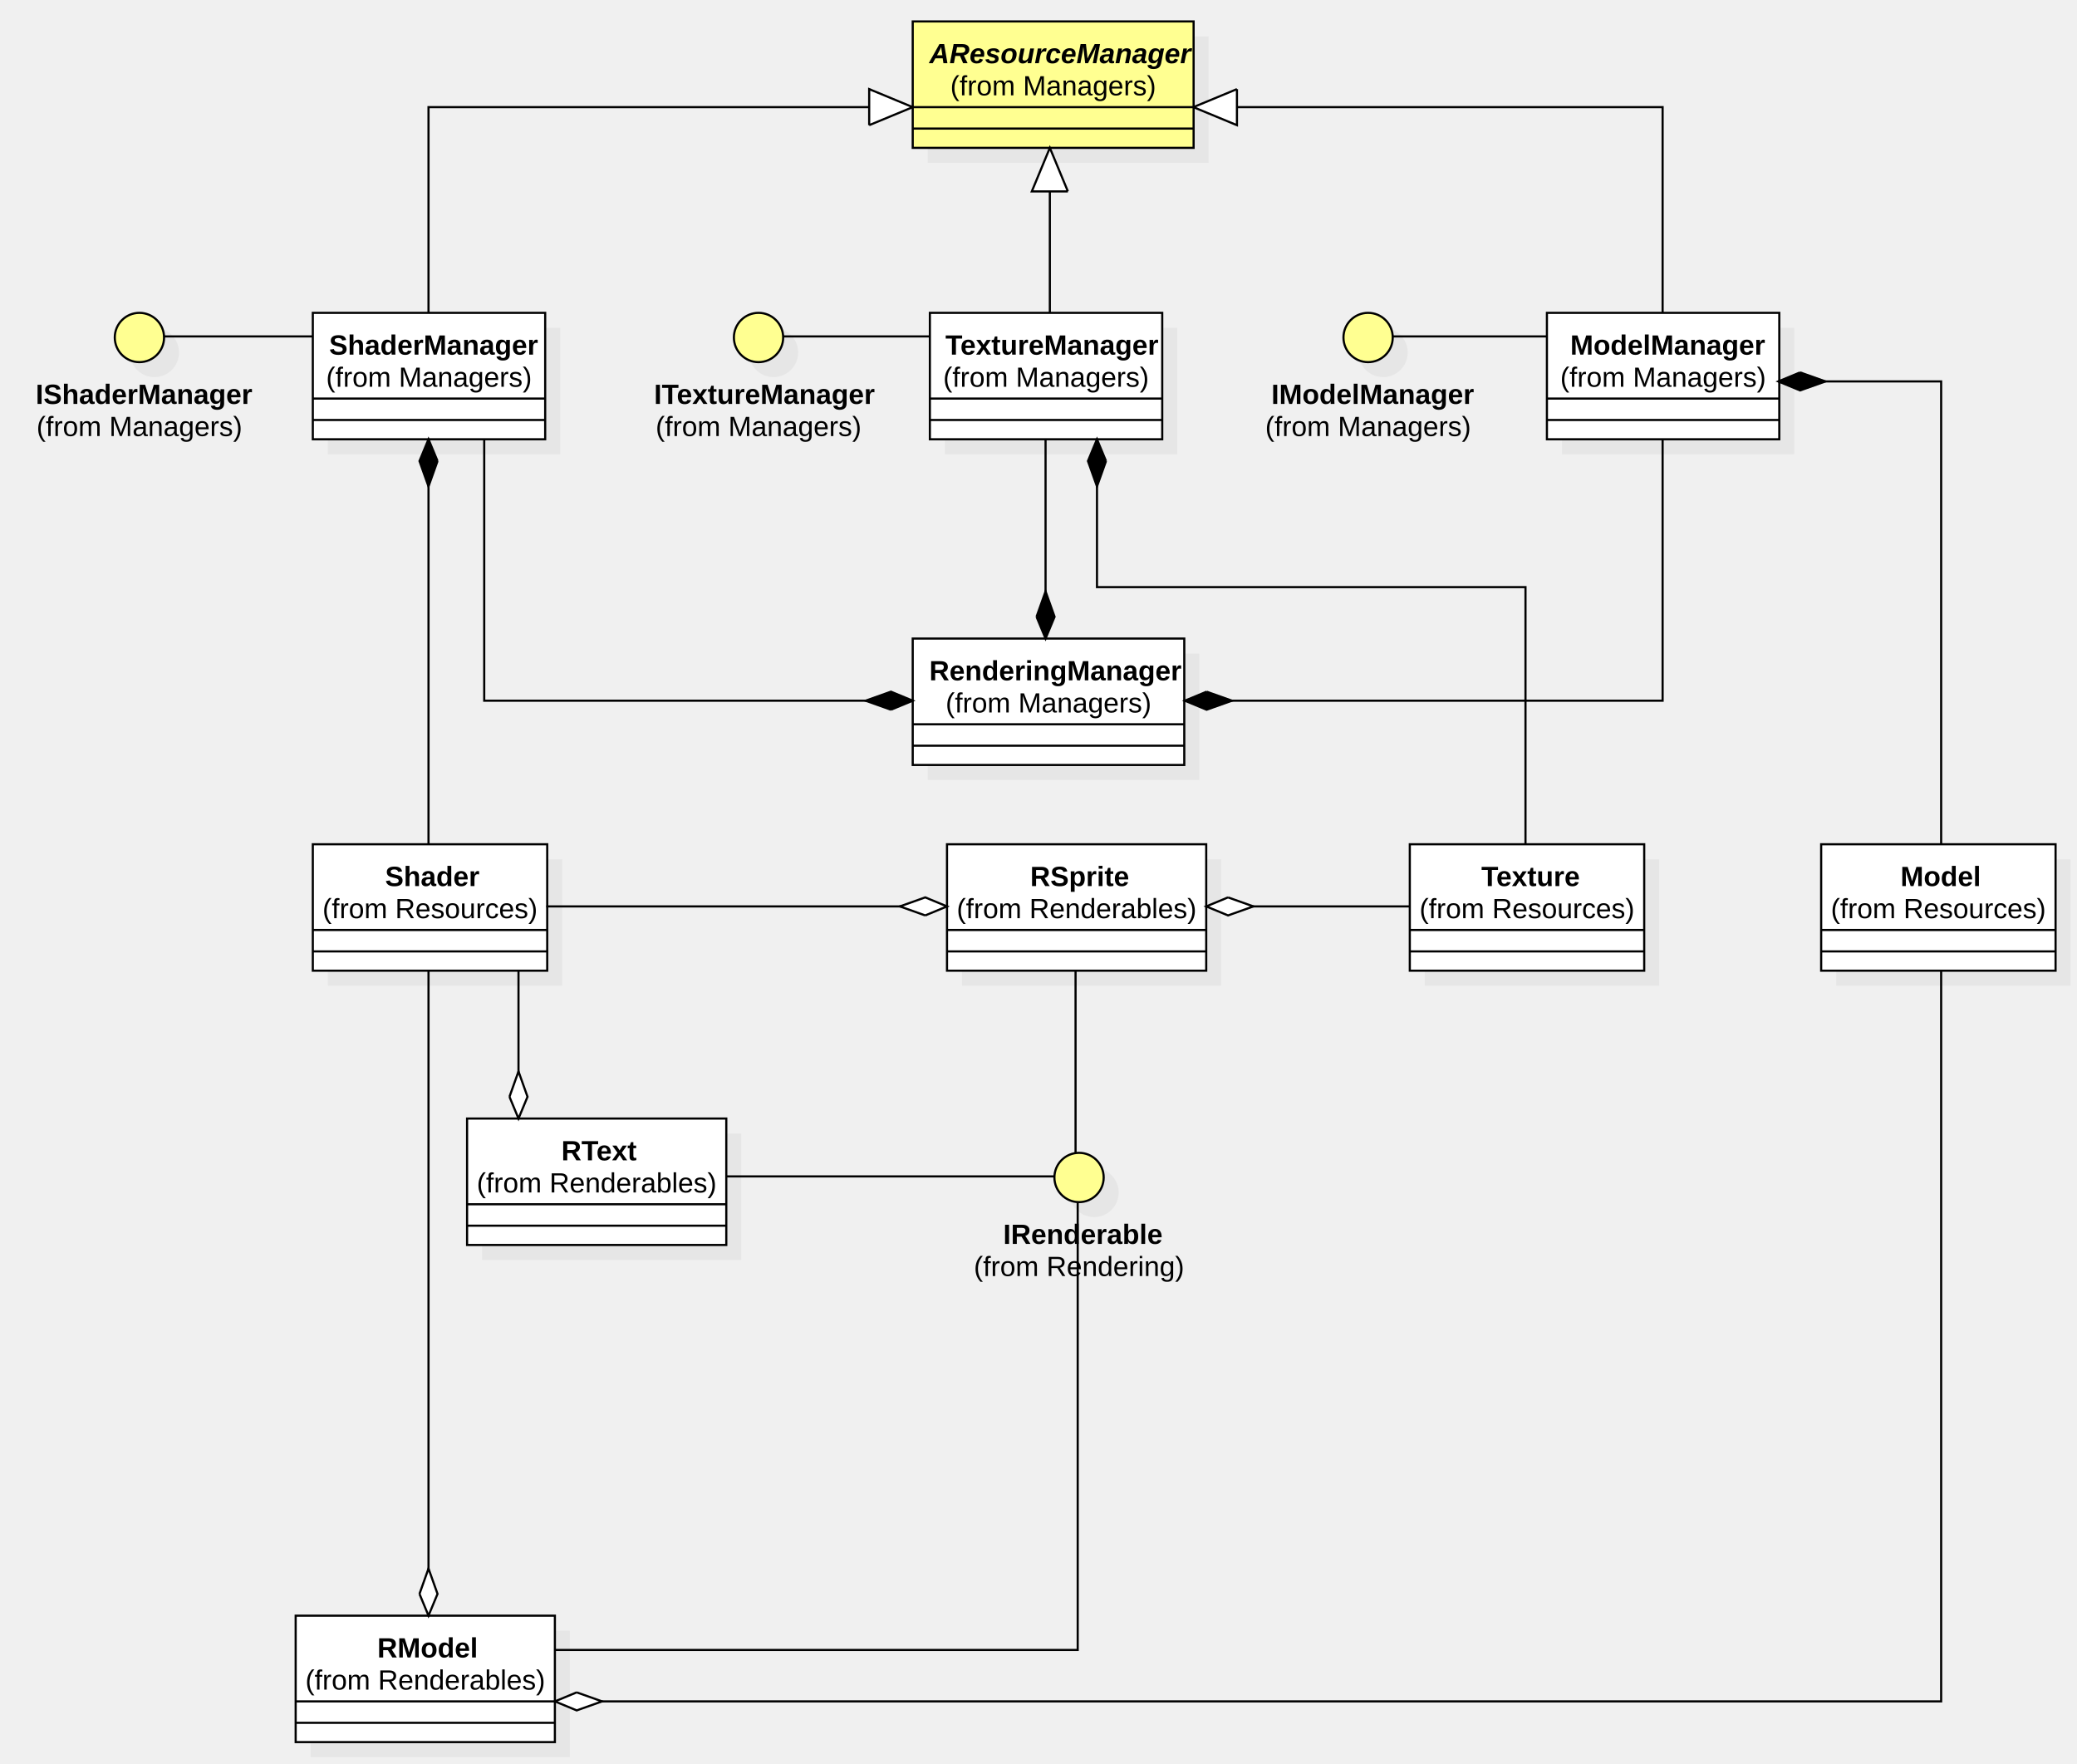
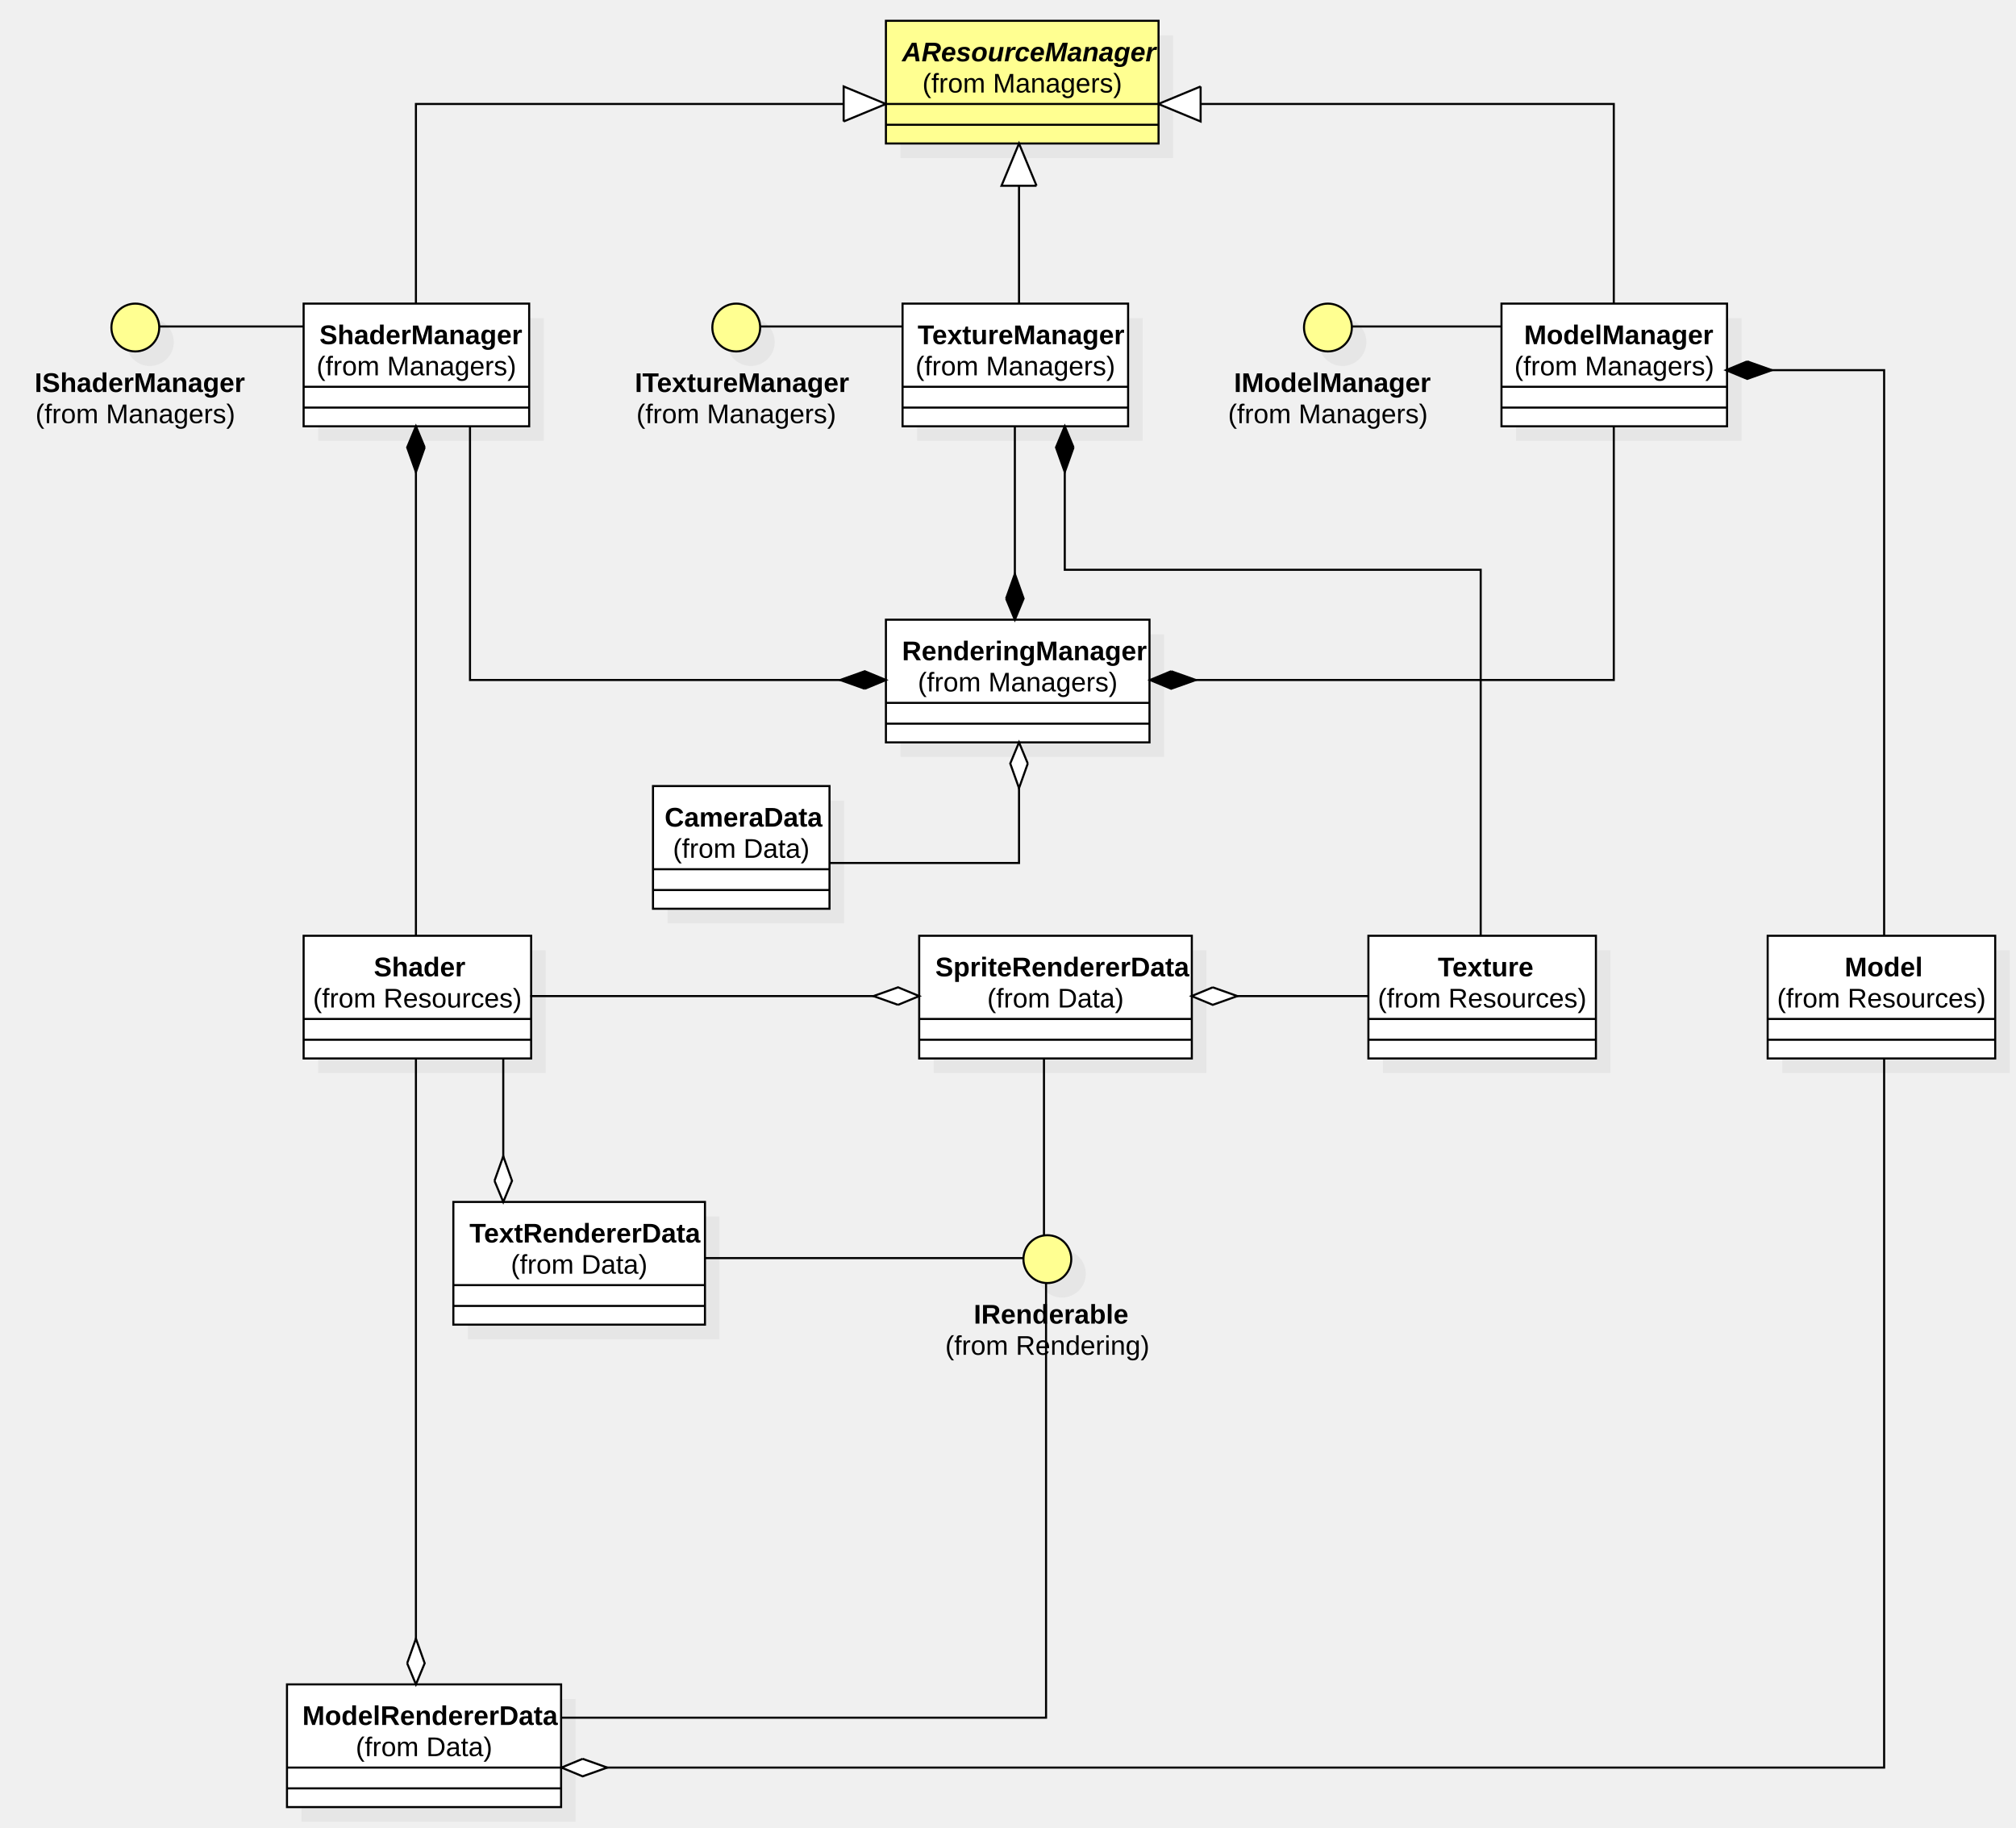
- <svg xmlns="http://www.w3.org/2000/svg" version="1.1" width="969.407" height="823">
+ <svg xmlns="http://www.w3.org/2000/svg" version="1.1" width="969.407" height="879">
  <defs />
  <g>
    <g transform="translate(-22,-6) scale(1,1)">
      <rect fill="#C0C0C0" stroke="none" x="455" y="311" width="126.743" height="59" opacity="0.2" />
    </g>
    <g transform="translate(-22,-6) scale(1,1)">
      <rect fill="#ffffff" stroke="none" x="448" y="304" width="126.743" height="59" />
    </g>
    <g transform="translate(-22,-6) scale(1,1)">
      <path fill="none" stroke="#000000" d="M 448 304 L 574.743 304 L 574.743 363 L 448 363 L 448 304 Z Z" stroke-miterlimit="10" />
    </g>
    <g transform="translate(-22,-6) scale(1,1)">
      <path fill="none" stroke="#000000" d="M 448 344 L 574.743 344" stroke-miterlimit="10" />
    </g>
    <g transform="translate(-22,-6) scale(1,1)">
      <path fill="none" stroke="#000000" d="M 448 354 L 574.743 354" stroke-miterlimit="10" />
    </g>
    <g transform="translate(-22,-6) scale(1,1)">
      <g>
        <path fill="none" stroke="none" />
        <text fill="#000000" stroke="none" font-family="Arial" font-size="13px" font-style="normal" font-weight="bold" text-decoration="none" x="455.725" y="323.5">RenderingManager</text>
      </g>
    </g>
    <g transform="translate(-22,-6) scale(1,1)">
      <g>
        <path fill="none" stroke="none" />
        <text fill="#000000" stroke="none" font-family="Arial" font-size="13px" font-style="normal" font-weight="normal" text-decoration="none" x="463.332" y="338.5">(from Managers)</text>
      </g>
    </g>
    <g transform="translate(-22,-6) scale(1,1)">
      <rect fill="#C0C0C0" stroke="none" x="175" y="159" width="108.455" height="59" opacity="0.2" />
    </g>
    <g transform="translate(-22,-6) scale(1,1)">
      <rect fill="#ffffff" stroke="none" x="168" y="152" width="108.455" height="59" />
    </g>
    <g transform="translate(-22,-6) scale(1,1)">
      <path fill="none" stroke="#000000" d="M 168 152 L 276.455 152 L 276.455 211 L 168 211 L 168 152 Z Z" stroke-miterlimit="10" />
    </g>
    <g transform="translate(-22,-6) scale(1,1)">
      <path fill="none" stroke="#000000" d="M 168 192 L 276.455 192" stroke-miterlimit="10" />
    </g>
    <g transform="translate(-22,-6) scale(1,1)">
      <path fill="none" stroke="#000000" d="M 168 202 L 276.455 202" stroke-miterlimit="10" />
    </g>
    <g transform="translate(-22,-6) scale(1,1)">
      <g>
        <path fill="none" stroke="none" />
        <text fill="#000000" stroke="none" font-family="Arial" font-size="13px" font-style="normal" font-weight="bold" text-decoration="none" x="175.614" y="171.5">ShaderManager</text>
      </g>
    </g>
    <g transform="translate(-22,-6) scale(1,1)">
      <g>
        <path fill="none" stroke="none" />
        <text fill="#000000" stroke="none" font-family="Arial" font-size="13px" font-style="normal" font-weight="normal" text-decoration="none" x="174.188" y="186.5">(from Managers)</text>
      </g>
    </g>
    <g transform="translate(-22,-6) scale(1,1)">
      <rect fill="#C0C0C0" stroke="none" x="455" y="23" width="131.097" height="59" opacity="0.2" />
    </g>
    <g transform="translate(-22,-6) scale(1,1)">
      <rect fill="#ffff91" stroke="none" x="448" y="16" width="131.097" height="59" />
    </g>
    <g transform="translate(-22,-6) scale(1,1)">
      <path fill="none" stroke="#000000" d="M 448 16 L 579.097 16 L 579.097 75 L 448 75 L 448 16 Z Z" stroke-miterlimit="10" />
    </g>
    <g transform="translate(-22,-6) scale(1,1)">
      <path fill="none" stroke="#000000" d="M 448 56 L 579.097 56" stroke-miterlimit="10" />
    </g>
    <g transform="translate(-22,-6) scale(1,1)">
      <path fill="none" stroke="#000000" d="M 448 66 L 579.097 66" stroke-miterlimit="10" />
    </g>
    <g transform="translate(-22,-6) scale(1,1)">
      <g>
        <path fill="none" stroke="none" />
        <text fill="#000000" stroke="none" font-family="Arial" font-size="13px" font-style="italic" font-weight="bold" text-decoration="none" x="455.74" y="35.5">AResourceManager</text>
      </g>
    </g>
    <g transform="translate(-22,-6) scale(1,1)">
      <g>
        <path fill="none" stroke="none" />
        <text fill="#000000" stroke="none" font-family="Arial" font-size="13px" font-style="normal" font-weight="normal" text-decoration="none" x="465.51" y="50.5">(from Managers)</text>
      </g>
    </g>
    <g transform="translate(-22,-6) scale(1,1)">
      <path fill="none" stroke="#000000" d="M 222 152 L 222 56 L 448 56" stroke-miterlimit="10" />
    </g>
    <g transform="translate(-22,-6) scale(1,1)">
      <path fill="#FFFFFF" stroke="none" d="M 427.675 64.419 L 448 56 L 427.675 47.581" />
    </g>
    <g transform="translate(-22,-6) scale(1,1)">
      <path fill="none" stroke="#000000" d="M 427.675 64.419 L 448 56 L 427.675 47.581 L 427.675 64.419" stroke-miterlimit="10" />
    </g>
    <g transform="translate(-22,-6) scale(1,1)">
      <rect fill="#C0C0C0" stroke="none" x="463" y="159" width="108.455" height="59" opacity="0.2" />
    </g>
    <g transform="translate(-22,-6) scale(1,1)">
      <rect fill="#ffffff" stroke="none" x="456" y="152" width="108.455" height="59" />
    </g>
    <g transform="translate(-22,-6) scale(1,1)">
      <path fill="none" stroke="#000000" d="M 456 152 L 564.455 152 L 564.455 211 L 456 211 L 456 152 Z Z" stroke-miterlimit="10" />
    </g>
    <g transform="translate(-22,-6) scale(1,1)">
      <path fill="none" stroke="#000000" d="M 456 192 L 564.455 192" stroke-miterlimit="10" />
    </g>
    <g transform="translate(-22,-6) scale(1,1)">
      <path fill="none" stroke="#000000" d="M 456 202 L 564.455 202" stroke-miterlimit="10" />
    </g>
    <g transform="translate(-22,-6) scale(1,1)">
      <g>
        <path fill="none" stroke="none" />
        <text fill="#000000" stroke="none" font-family="Arial" font-size="13px" font-style="normal" font-weight="bold" text-decoration="none" x="463.258" y="171.5">TextureManager</text>
      </g>
    </g>
    <g transform="translate(-22,-6) scale(1,1)">
      <g>
        <path fill="none" stroke="none" />
        <text fill="#000000" stroke="none" font-family="Arial" font-size="13px" font-style="normal" font-weight="normal" text-decoration="none" x="462.188" y="186.5">(from Managers)</text>
      </g>
    </g>
    <g transform="translate(-22,-6) scale(1,1)">
      <rect fill="#C0C0C0" stroke="none" x="751" y="159" width="108.455" height="59" opacity="0.2" />
    </g>
    <g transform="translate(-22,-6) scale(1,1)">
      <rect fill="#ffffff" stroke="none" x="744" y="152" width="108.455" height="59" />
    </g>
    <g transform="translate(-22,-6) scale(1,1)">
      <path fill="none" stroke="#000000" d="M 744 152 L 852.455 152 L 852.455 211 L 744 211 L 744 152 Z Z" stroke-miterlimit="10" />
    </g>
    <g transform="translate(-22,-6) scale(1,1)">
      <path fill="none" stroke="#000000" d="M 744 192 L 852.455 192" stroke-miterlimit="10" />
    </g>
    <g transform="translate(-22,-6) scale(1,1)">
      <path fill="none" stroke="#000000" d="M 744 202 L 852.455 202" stroke-miterlimit="10" />
    </g>
    <g transform="translate(-22,-6) scale(1,1)">
      <g>
        <path fill="none" stroke="none" />
        <text fill="#000000" stroke="none" font-family="Arial" font-size="13px" font-style="normal" font-weight="bold" text-decoration="none" x="754.87" y="171.5">ModelManager</text>
      </g>
    </g>
    <g transform="translate(-22,-6) scale(1,1)">
      <g>
        <path fill="none" stroke="none" />
        <text fill="#000000" stroke="none" font-family="Arial" font-size="13px" font-style="normal" font-weight="normal" text-decoration="none" x="750.188" y="186.5">(from Managers)</text>
      </g>
    </g>
    <g transform="translate(-22,-6) scale(1,1)">
      <path fill="none" stroke="#000000" d="M 512 152 L 512 75" stroke-miterlimit="10" />
    </g>
    <g transform="translate(-22,-6) scale(1,1)">
      <path fill="#FFFFFF" stroke="none" d="M 520.419 95.325 L 512 75 L 503.581 95.325" />
    </g>
    <g transform="translate(-22,-6) scale(1,1)">
      <path fill="none" stroke="#000000" d="M 520.419 95.325 L 512 75 L 503.581 95.325 L 520.419 95.325" stroke-miterlimit="10" />
    </g>
    <g transform="translate(-22,-6) scale(1,1)">
      <path fill="none" stroke="#000000" d="M 798 152 L 798 56 L 579 56" stroke-miterlimit="10" />
    </g>
    <g transform="translate(-22,-6) scale(1,1)">
      <path fill="#FFFFFF" stroke="none" d="M 599.325 47.581 L 579 56 L 599.325 64.419" />
    </g>
    <g transform="translate(-22,-6) scale(1,1)">
      <path fill="none" stroke="#000000" d="M 599.325 47.581 L 579 56 L 599.325 64.419 L 599.325 47.581" stroke-miterlimit="10" />
    </g>
    <g transform="translate(-22,-6) scale(1,1)">
      <path fill="none" stroke="#000000" d="M 248 211 L 248 333 L 448 333" stroke-miterlimit="10" />
    </g>
    <g transform="translate(-22,-6) scale(1,1)">
      <path fill="#000000" stroke="none" d="M 437.837 337.21 L 448 333 L 437.837 328.79 L 426 333" />
    </g>
    <g transform="translate(-22,-6) scale(1,1)">
      <path fill="none" stroke="#000000" d="M 437.837 337.21 L 448 333 L 437.837 328.79 L 426 333 L 437.837 337.21" stroke-miterlimit="10" />
    </g>
    <g transform="translate(-22,-6) scale(1,1)">
      <path fill="none" stroke="#000000" d="M 510 211 L 510 304" stroke-miterlimit="10" />
    </g>
    <g transform="translate(-22,-6) scale(1,1)">
      <path fill="#000000" stroke="none" d="M 505.79 293.837 L 510 304 L 514.21 293.837 L 510 282" />
    </g>
    <g transform="translate(-22,-6) scale(1,1)">
      <path fill="none" stroke="#000000" d="M 505.79 293.837 L 510 304 L 514.21 293.837 L 510 282 L 505.79 293.837" stroke-miterlimit="10" />
    </g>
    <g transform="translate(-22,-6) scale(1,1)">
      <path fill="none" stroke="#000000" d="M 798 211 L 798 333 L 575 333" stroke-miterlimit="10" />
    </g>
    <g transform="translate(-22,-6) scale(1,1)">
      <path fill="#000000" stroke="none" d="M 585.163 328.79 L 575 333 L 585.163 337.21 L 597 333" />
    </g>
    <g transform="translate(-22,-6) scale(1,1)">
      <path fill="none" stroke="#000000" d="M 585.163 328.79 L 575 333 L 585.163 337.21 L 597 333 L 585.163 328.79" stroke-miterlimit="10" />
    </g>
    <g transform="translate(-22,-6) scale(1,1)">
-       <rect fill="#C0C0C0" stroke="none" x="687" y="407" width="109.407" height="59" opacity="0.2" />
-     </g>
-     <g transform="translate(-22,-6) scale(1,1)">
-       <rect fill="#ffffff" stroke="none" x="680" y="400" width="109.407" height="59" />
-     </g>
-     <g transform="translate(-22,-6) scale(1,1)">
-       <path fill="none" stroke="#000000" d="M 680 400 L 789.407 400 L 789.407 459 L 680 459 L 680 400 Z Z" stroke-miterlimit="10" />
-     </g>
-     <g transform="translate(-22,-6) scale(1,1)">
-       <path fill="none" stroke="#000000" d="M 680 440 L 789.407 440" stroke-miterlimit="10" />
-     </g>
-     <g transform="translate(-22,-6) scale(1,1)">
-       <path fill="none" stroke="#000000" d="M 680 450 L 789.407 450" stroke-miterlimit="10" />
-     </g>
-     <g transform="translate(-22,-6) scale(1,1)">
-       <g>
-         <path fill="none" stroke="none" />
-         <text fill="#000000" stroke="none" font-family="Arial" font-size="13px" font-style="normal" font-weight="bold" text-decoration="none" x="713.388" y="419.5">Texture</text>
-       </g>
-     </g>
-     <g transform="translate(-22,-6) scale(1,1)">
-       <g>
-         <path fill="none" stroke="none" />
-         <text fill="#000000" stroke="none" font-family="Arial" font-size="13px" font-style="normal" font-weight="normal" text-decoration="none" x="684.5" y="434.5">(from Resources)</text>
-       </g>
-     </g>
-     <g transform="translate(-22,-6) scale(1,1)">
-       <rect fill="#C0C0C0" stroke="none" x="175" y="407" width="109.407" height="59" opacity="0.2" />
-     </g>
-     <g transform="translate(-22,-6) scale(1,1)">
-       <rect fill="#ffffff" stroke="none" x="168" y="400" width="109.407" height="59" />
-     </g>
-     <g transform="translate(-22,-6) scale(1,1)">
-       <path fill="none" stroke="#000000" d="M 168 400 L 277.407 400 L 277.407 459 L 168 459 L 168 400 Z Z" stroke-miterlimit="10" />
-     </g>
-     <g transform="translate(-22,-6) scale(1,1)">
-       <path fill="none" stroke="#000000" d="M 168 440 L 277.407 440" stroke-miterlimit="10" />
-     </g>
-     <g transform="translate(-22,-6) scale(1,1)">
-       <path fill="none" stroke="#000000" d="M 168 450 L 277.407 450" stroke-miterlimit="10" />
-     </g>
-     <g transform="translate(-22,-6) scale(1,1)">
-       <g>
-         <path fill="none" stroke="none" />
-         <text fill="#000000" stroke="none" font-family="Arial" font-size="13px" font-style="normal" font-weight="bold" text-decoration="none" x="201.744" y="419.5">Shader</text>
-       </g>
-     </g>
-     <g transform="translate(-22,-6) scale(1,1)">
-       <g>
-         <path fill="none" stroke="none" />
-         <text fill="#000000" stroke="none" font-family="Arial" font-size="13px" font-style="normal" font-weight="normal" text-decoration="none" x="172.5" y="434.5">(from Resources)</text>
-       </g>
-     </g>
-     <g transform="translate(-22,-6) scale(1,1)">
-       <rect fill="#C0C0C0" stroke="none" x="879" y="407" width="109.407" height="59" opacity="0.2" />
-     </g>
-     <g transform="translate(-22,-6) scale(1,1)">
-       <rect fill="#ffffff" stroke="none" x="872" y="400" width="109.407" height="59" />
-     </g>
-     <g transform="translate(-22,-6) scale(1,1)">
-       <path fill="none" stroke="#000000" d="M 872 400 L 981.407 400 L 981.407 459 L 872 459 L 872 400 Z Z" stroke-miterlimit="10" />
-     </g>
-     <g transform="translate(-22,-6) scale(1,1)">
-       <path fill="none" stroke="#000000" d="M 872 440 L 981.407 440" stroke-miterlimit="10" />
-     </g>
-     <g transform="translate(-22,-6) scale(1,1)">
-       <path fill="none" stroke="#000000" d="M 872 450 L 981.407 450" stroke-miterlimit="10" />
-     </g>
-     <g transform="translate(-22,-6) scale(1,1)">
-       <g>
-         <path fill="none" stroke="none" />
-         <text fill="#000000" stroke="none" font-family="Arial" font-size="13px" font-style="normal" font-weight="bold" text-decoration="none" x="909" y="419.5">Model</text>
-       </g>
-     </g>
-     <g transform="translate(-22,-6) scale(1,1)">
-       <g>
-         <path fill="none" stroke="none" />
-         <text fill="#000000" stroke="none" font-family="Arial" font-size="13px" font-style="normal" font-weight="normal" text-decoration="none" x="876.5" y="434.5">(from Resources)</text>
-       </g>
-     </g>
-     <g transform="translate(-22,-6) scale(1,1)">
-       <rect fill="#C0C0C0" stroke="none" x="167" y="767" width="120.985" height="59" opacity="0.2" />
-     </g>
-     <g transform="translate(-22,-6) scale(1,1)">
-       <rect fill="#ffffff" stroke="none" x="160" y="760" width="120.985" height="59" />
-     </g>
-     <g transform="translate(-22,-6) scale(1,1)">
-       <path fill="none" stroke="#000000" d="M 160 760 L 280.985 760 L 280.985 819 L 160 819 L 160 760 Z Z" stroke-miterlimit="10" />
-     </g>
-     <g transform="translate(-22,-6) scale(1,1)">
-       <path fill="none" stroke="#000000" d="M 160 800 L 280.985 800" stroke-miterlimit="10" />
-     </g>
-     <g transform="translate(-22,-6) scale(1,1)">
-       <path fill="none" stroke="#000000" d="M 160 810 L 280.985 810" stroke-miterlimit="10" />
-     </g>
-     <g transform="translate(-22,-6) scale(1,1)">
-       <g>
-         <path fill="none" stroke="none" />
-         <text fill="#000000" stroke="none" font-family="Arial" font-size="13px" font-style="normal" font-weight="bold" text-decoration="none" x="198.095" y="779.5">RModel</text>
-       </g>
-     </g>
-     <g transform="translate(-22,-6) scale(1,1)">
-       <g>
-         <path fill="none" stroke="none" />
-         <text fill="#000000" stroke="none" font-family="Arial" font-size="13px" font-style="normal" font-weight="normal" text-decoration="none" x="164.5" y="794.5">(from Renderables)</text>
-       </g>
-     </g>
-     <g transform="translate(-22,-6) scale(1,1)">
-       <rect fill="#C0C0C0" stroke="none" x="247" y="535" width="120.985" height="59" opacity="0.2" />
-     </g>
-     <g transform="translate(-22,-6) scale(1,1)">
-       <rect fill="#ffffff" stroke="none" x="240" y="528" width="120.985" height="59" />
-     </g>
-     <g transform="translate(-22,-6) scale(1,1)">
-       <path fill="none" stroke="#000000" d="M 240 528 L 360.985 528 L 360.985 587 L 240 587 L 240 528 Z Z" stroke-miterlimit="10" />
-     </g>
-     <g transform="translate(-22,-6) scale(1,1)">
-       <path fill="none" stroke="#000000" d="M 240 568 L 360.985 568" stroke-miterlimit="10" />
-     </g>
-     <g transform="translate(-22,-6) scale(1,1)">
-       <path fill="none" stroke="#000000" d="M 240 578 L 360.985 578" stroke-miterlimit="10" />
-     </g>
-     <g transform="translate(-22,-6) scale(1,1)">
-       <g>
-         <path fill="none" stroke="none" />
-         <text fill="#000000" stroke="none" font-family="Arial" font-size="13px" font-style="normal" font-weight="bold" text-decoration="none" x="283.995" y="547.5">RText</text>
-       </g>
-     </g>
-     <g transform="translate(-22,-6) scale(1,1)">
-       <g>
-         <path fill="none" stroke="none" />
-         <text fill="#000000" stroke="none" font-family="Arial" font-size="13px" font-style="normal" font-weight="normal" text-decoration="none" x="244.5" y="562.5">(from Renderables)</text>
-       </g>
-     </g>
-     <g transform="translate(-22,-6) scale(1,1)">
-       <path fill="none" stroke="#000000" d="M 222 400 L 222 211" stroke-miterlimit="10" />
+       <rect fill="#C0C0C0" stroke="none" x="687" y="463" width="109.407" height="59" opacity="0.2" />
+     </g>
+     <g transform="translate(-22,-6) scale(1,1)">
+       <rect fill="#ffffff" stroke="none" x="680" y="456" width="109.407" height="59" />
+     </g>
+     <g transform="translate(-22,-6) scale(1,1)">
+       <path fill="none" stroke="#000000" d="M 680 456 L 789.407 456 L 789.407 515 L 680 515 L 680 456 Z Z" stroke-miterlimit="10" />
+     </g>
+     <g transform="translate(-22,-6) scale(1,1)">
+       <path fill="none" stroke="#000000" d="M 680 496 L 789.407 496" stroke-miterlimit="10" />
+     </g>
+     <g transform="translate(-22,-6) scale(1,1)">
+       <path fill="none" stroke="#000000" d="M 680 506 L 789.407 506" stroke-miterlimit="10" />
+     </g>
+     <g transform="translate(-22,-6) scale(1,1)">
+       <g>
+         <path fill="none" stroke="none" />
+         <text fill="#000000" stroke="none" font-family="Arial" font-size="13px" font-style="normal" font-weight="bold" text-decoration="none" x="713.388" y="475.5">Texture</text>
+       </g>
+     </g>
+     <g transform="translate(-22,-6) scale(1,1)">
+       <g>
+         <path fill="none" stroke="none" />
+         <text fill="#000000" stroke="none" font-family="Arial" font-size="13px" font-style="normal" font-weight="normal" text-decoration="none" x="684.5" y="490.5">(from Resources)</text>
+       </g>
+     </g>
+     <g transform="translate(-22,-6) scale(1,1)">
+       <rect fill="#C0C0C0" stroke="none" x="175" y="463" width="109.407" height="59" opacity="0.2" />
+     </g>
+     <g transform="translate(-22,-6) scale(1,1)">
+       <rect fill="#ffffff" stroke="none" x="168" y="456" width="109.407" height="59" />
+     </g>
+     <g transform="translate(-22,-6) scale(1,1)">
+       <path fill="none" stroke="#000000" d="M 168 456 L 277.407 456 L 277.407 515 L 168 515 L 168 456 Z Z" stroke-miterlimit="10" />
+     </g>
+     <g transform="translate(-22,-6) scale(1,1)">
+       <path fill="none" stroke="#000000" d="M 168 496 L 277.407 496" stroke-miterlimit="10" />
+     </g>
+     <g transform="translate(-22,-6) scale(1,1)">
+       <path fill="none" stroke="#000000" d="M 168 506 L 277.407 506" stroke-miterlimit="10" />
+     </g>
+     <g transform="translate(-22,-6) scale(1,1)">
+       <g>
+         <path fill="none" stroke="none" />
+         <text fill="#000000" stroke="none" font-family="Arial" font-size="13px" font-style="normal" font-weight="bold" text-decoration="none" x="201.744" y="475.5">Shader</text>
+       </g>
+     </g>
+     <g transform="translate(-22,-6) scale(1,1)">
+       <g>
+         <path fill="none" stroke="none" />
+         <text fill="#000000" stroke="none" font-family="Arial" font-size="13px" font-style="normal" font-weight="normal" text-decoration="none" x="172.5" y="490.5">(from Resources)</text>
+       </g>
+     </g>
+     <g transform="translate(-22,-6) scale(1,1)">
+       <rect fill="#C0C0C0" stroke="none" x="879" y="463" width="109.407" height="59" opacity="0.2" />
+     </g>
+     <g transform="translate(-22,-6) scale(1,1)">
+       <rect fill="#ffffff" stroke="none" x="872" y="456" width="109.407" height="59" />
+     </g>
+     <g transform="translate(-22,-6) scale(1,1)">
+       <path fill="none" stroke="#000000" d="M 872 456 L 981.407 456 L 981.407 515 L 872 515 L 872 456 Z Z" stroke-miterlimit="10" />
+     </g>
+     <g transform="translate(-22,-6) scale(1,1)">
+       <path fill="none" stroke="#000000" d="M 872 496 L 981.407 496" stroke-miterlimit="10" />
+     </g>
+     <g transform="translate(-22,-6) scale(1,1)">
+       <path fill="none" stroke="#000000" d="M 872 506 L 981.407 506" stroke-miterlimit="10" />
+     </g>
+     <g transform="translate(-22,-6) scale(1,1)">
+       <g>
+         <path fill="none" stroke="none" />
+         <text fill="#000000" stroke="none" font-family="Arial" font-size="13px" font-style="normal" font-weight="bold" text-decoration="none" x="909" y="475.5">Model</text>
+       </g>
+     </g>
+     <g transform="translate(-22,-6) scale(1,1)">
+       <g>
+         <path fill="none" stroke="none" />
+         <text fill="#000000" stroke="none" font-family="Arial" font-size="13px" font-style="normal" font-weight="normal" text-decoration="none" x="876.5" y="490.5">(from Resources)</text>
+       </g>
+     </g>
+     <g transform="translate(-22,-6) scale(1,1)">
+       <rect fill="#C0C0C0" stroke="none" x="167" y="823" width="131.808" height="59" opacity="0.2" />
+     </g>
+     <g transform="translate(-22,-6) scale(1,1)">
+       <rect fill="#ffffff" stroke="none" x="160" y="816" width="131.808" height="59" />
+     </g>
+     <g transform="translate(-22,-6) scale(1,1)">
+       <path fill="none" stroke="#000000" d="M 160 816 L 291.808 816 L 291.808 875 L 160 875 L 160 816 Z Z" stroke-miterlimit="10" />
+     </g>
+     <g transform="translate(-22,-6) scale(1,1)">
+       <path fill="none" stroke="#000000" d="M 160 856 L 291.808 856" stroke-miterlimit="10" />
+     </g>
+     <g transform="translate(-22,-6) scale(1,1)">
+       <path fill="none" stroke="#000000" d="M 160 866 L 291.808 866" stroke-miterlimit="10" />
+     </g>
+     <g transform="translate(-22,-6) scale(1,1)">
+       <g>
+         <path fill="none" stroke="none" />
+         <text fill="#000000" stroke="none" font-family="Arial" font-size="13px" font-style="normal" font-weight="bold" text-decoration="none" x="167.372" y="835.5">ModelRendererData</text>
+       </g>
+     </g>
+     <g transform="translate(-22,-6) scale(1,1)">
+       <g>
+         <path fill="none" stroke="none" />
+         <text fill="#000000" stroke="none" font-family="Arial" font-size="13px" font-style="normal" font-weight="normal" text-decoration="none" x="193.039" y="850.5">(from Data)</text>
+       </g>
+     </g>
+     <g transform="translate(-22,-6) scale(1,1)">
+       <rect fill="#C0C0C0" stroke="none" x="247" y="591" width="120.985" height="59" opacity="0.2" />
+     </g>
+     <g transform="translate(-22,-6) scale(1,1)">
+       <rect fill="#ffffff" stroke="none" x="240" y="584" width="120.985" height="59" />
+     </g>
+     <g transform="translate(-22,-6) scale(1,1)">
+       <path fill="none" stroke="#000000" d="M 240 584 L 360.985 584 L 360.985 643 L 240 643 L 240 584 Z Z" stroke-miterlimit="10" />
+     </g>
+     <g transform="translate(-22,-6) scale(1,1)">
+       <path fill="none" stroke="#000000" d="M 240 624 L 360.985 624" stroke-miterlimit="10" />
+     </g>
+     <g transform="translate(-22,-6) scale(1,1)">
+       <path fill="none" stroke="#000000" d="M 240 634 L 360.985 634" stroke-miterlimit="10" />
+     </g>
+     <g transform="translate(-22,-6) scale(1,1)">
+       <g>
+         <path fill="none" stroke="none" />
+         <text fill="#000000" stroke="none" font-family="Arial" font-size="13px" font-style="normal" font-weight="bold" text-decoration="none" x="247.744" y="603.5">TextRendererData</text>
+       </g>
+     </g>
+     <g transform="translate(-22,-6) scale(1,1)">
+       <g>
+         <path fill="none" stroke="none" />
+         <text fill="#000000" stroke="none" font-family="Arial" font-size="13px" font-style="normal" font-weight="normal" text-decoration="none" x="267.628" y="618.5">(from Data)</text>
+       </g>
+     </g>
+     <g transform="translate(-22,-6) scale(1,1)">
+       <path fill="none" stroke="#000000" d="M 222 456 L 222 211" stroke-miterlimit="10" />
    </g>
    <g transform="translate(-22,-6) scale(1,1)">
      <path fill="#000000" stroke="none" d="M 226.21 221.163 L 222 211 L 217.79 221.163 L 222 233" />
    </g>
    <g transform="translate(-22,-6) scale(1,1)">
      <path fill="none" stroke="#000000" d="M 226.21 221.163 L 222 211 L 217.79 221.163 L 222 233 L 226.21 221.163" stroke-miterlimit="10" />
    </g>
    <g transform="translate(-22,-6) scale(1,1)">
-       <path fill="none" stroke="#000000" d="M 264 459 L 264 528" stroke-miterlimit="10" />
-     </g>
-     <g transform="translate(-22,-6) scale(1,1)">
-       <path fill="#FFFFFF" stroke="none" d="M 259.79 517.837 L 264 528 L 268.21 517.837 L 264 506" />
-     </g>
-     <g transform="translate(-22,-6) scale(1,1)">
-       <path fill="none" stroke="#000000" d="M 259.79 517.837 L 264 528 L 268.21 517.837 L 264 506 L 259.79 517.837" stroke-miterlimit="10" />
-     </g>
-     <g transform="translate(-22,-6) scale(1,1)">
-       <path fill="none" stroke="#000000" d="M 222 459 L 222 760" stroke-miterlimit="10" />
-     </g>
-     <g transform="translate(-22,-6) scale(1,1)">
-       <path fill="#FFFFFF" stroke="none" d="M 217.79 749.837 L 222 760 L 226.21 749.837 L 222 738" />
-     </g>
-     <g transform="translate(-22,-6) scale(1,1)">
-       <path fill="none" stroke="#000000" d="M 217.79 749.837 L 222 760 L 226.21 749.837 L 222 738 L 217.79 749.837" stroke-miterlimit="10" />
-     </g>
-     <g transform="translate(-22,-6) scale(1,1)">
-       <path fill="none" stroke="#000000" d="M 928 459 L 928 800 L 281 800" stroke-miterlimit="10" />
-     </g>
-     <g transform="translate(-22,-6) scale(1,1)">
-       <path fill="#FFFFFF" stroke="none" d="M 291.163 795.79 L 281 800 L 291.163 804.21 L 303 800" />
-     </g>
-     <g transform="translate(-22,-6) scale(1,1)">
-       <path fill="none" stroke="#000000" d="M 291.163 795.79 L 281 800 L 291.163 804.21 L 303 800 L 291.163 795.79" stroke-miterlimit="10" />
-     </g>
-     <g transform="translate(-22,-6) scale(1,1)">
-       <path fill="none" stroke="#000000" d="M 928 400 L 928 184 L 852 184" stroke-miterlimit="10" />
+       <path fill="none" stroke="#000000" d="M 264 515 L 264 584" stroke-miterlimit="10" />
+     </g>
+     <g transform="translate(-22,-6) scale(1,1)">
+       <path fill="#FFFFFF" stroke="none" d="M 259.79 573.837 L 264 584 L 268.21 573.837 L 264 562" />
+     </g>
+     <g transform="translate(-22,-6) scale(1,1)">
+       <path fill="none" stroke="#000000" d="M 259.79 573.837 L 264 584 L 268.21 573.837 L 264 562 L 259.79 573.837" stroke-miterlimit="10" />
+     </g>
+     <g transform="translate(-22,-6) scale(1,1)">
+       <path fill="none" stroke="#000000" d="M 222 515 L 222 816" stroke-miterlimit="10" />
+     </g>
+     <g transform="translate(-22,-6) scale(1,1)">
+       <path fill="#FFFFFF" stroke="none" d="M 217.79 805.837 L 222 816 L 226.21 805.837 L 222 794" />
+     </g>
+     <g transform="translate(-22,-6) scale(1,1)">
+       <path fill="none" stroke="#000000" d="M 217.79 805.837 L 222 816 L 226.21 805.837 L 222 794 L 217.79 805.837" stroke-miterlimit="10" />
+     </g>
+     <g transform="translate(-22,-6) scale(1,1)">
+       <path fill="none" stroke="#000000" d="M 928 515 L 928 856 L 292 856" stroke-miterlimit="10" />
+     </g>
+     <g transform="translate(-22,-6) scale(1,1)">
+       <path fill="#FFFFFF" stroke="none" d="M 302.163 851.79 L 292 856 L 302.163 860.21 L 314 856" />
+     </g>
+     <g transform="translate(-22,-6) scale(1,1)">
+       <path fill="none" stroke="#000000" d="M 302.163 851.79 L 292 856 L 302.163 860.21 L 314 856 L 302.163 851.79" stroke-miterlimit="10" />
+     </g>
+     <g transform="translate(-22,-6) scale(1,1)">
+       <path fill="none" stroke="#000000" d="M 928 456 L 928 184 L 852 184" stroke-miterlimit="10" />
    </g>
    <g transform="translate(-22,-6) scale(1,1)">
      <path fill="#000000" stroke="none" d="M 862.163 179.79 L 852 184 L 862.163 188.21 L 874 184" />
    </g>
    <g transform="translate(-22,-6) scale(1,1)">
      <path fill="none" stroke="#000000" d="M 862.163 179.79 L 852 184 L 862.163 188.21 L 874 184 L 862.163 179.79" stroke-miterlimit="10" />
    </g>
    <g transform="translate(-22,-6) scale(1,1)">
-       <rect fill="#C0C0C0" stroke="none" x="471" y="407" width="120.985" height="59" opacity="0.2" />
-     </g>
-     <g transform="translate(-22,-6) scale(1,1)">
-       <rect fill="#ffffff" stroke="none" x="464" y="400" width="120.985" height="59" />
-     </g>
-     <g transform="translate(-22,-6) scale(1,1)">
-       <path fill="none" stroke="#000000" d="M 464 400 L 584.985 400 L 584.985 459 L 464 459 L 464 400 Z Z" stroke-miterlimit="10" />
-     </g>
-     <g transform="translate(-22,-6) scale(1,1)">
-       <path fill="none" stroke="#000000" d="M 464 440 L 584.985 440" stroke-miterlimit="10" />
-     </g>
-     <g transform="translate(-22,-6) scale(1,1)">
-       <path fill="none" stroke="#000000" d="M 464 450 L 584.985 450" stroke-miterlimit="10" />
-     </g>
-     <g transform="translate(-22,-6) scale(1,1)">
-       <g>
-         <path fill="none" stroke="none" />
-         <text fill="#000000" stroke="none" font-family="Arial" font-size="13px" font-style="normal" font-weight="bold" text-decoration="none" x="502.819" y="419.5">RSprite</text>
-       </g>
-     </g>
-     <g transform="translate(-22,-6) scale(1,1)">
-       <g>
-         <path fill="none" stroke="none" />
-         <text fill="#000000" stroke="none" font-family="Arial" font-size="13px" font-style="normal" font-weight="normal" text-decoration="none" x="468.5" y="434.5">(from Renderables)</text>
-       </g>
-     </g>
-     <g transform="translate(-22,-6) scale(1,1)">
-       <path fill="none" stroke="#000000" d="M 734 400 L 734 280 L 534 280 L 534 211" stroke-miterlimit="10" />
+       <rect fill="#C0C0C0" stroke="none" x="471" y="463" width="131.097" height="59" opacity="0.2" />
+     </g>
+     <g transform="translate(-22,-6) scale(1,1)">
+       <rect fill="#ffffff" stroke="none" x="464" y="456" width="131.097" height="59" />
+     </g>
+     <g transform="translate(-22,-6) scale(1,1)">
+       <path fill="none" stroke="#000000" d="M 464 456 L 595.097 456 L 595.097 515 L 464 515 L 464 456 Z Z" stroke-miterlimit="10" />
+     </g>
+     <g transform="translate(-22,-6) scale(1,1)">
+       <path fill="none" stroke="#000000" d="M 464 496 L 595.097 496" stroke-miterlimit="10" />
+     </g>
+     <g transform="translate(-22,-6) scale(1,1)">
+       <path fill="none" stroke="#000000" d="M 464 506 L 595.097 506" stroke-miterlimit="10" />
+     </g>
+     <g transform="translate(-22,-6) scale(1,1)">
+       <g>
+         <path fill="none" stroke="none" />
+         <text fill="#000000" stroke="none" font-family="Arial" font-size="13px" font-style="normal" font-weight="bold" text-decoration="none" x="471.74" y="475.5">SpriteRendererData</text>
+       </g>
+     </g>
+     <g transform="translate(-22,-6) scale(1,1)">
+       <g>
+         <path fill="none" stroke="none" />
+         <text fill="#000000" stroke="none" font-family="Arial" font-size="13px" font-style="normal" font-weight="normal" text-decoration="none" x="496.684" y="490.5">(from Data)</text>
+       </g>
+     </g>
+     <g transform="translate(-22,-6) scale(1,1)">
+       <path fill="none" stroke="#000000" d="M 734 456 L 734 280 L 534 280 L 534 211" stroke-miterlimit="10" />
    </g>
    <g transform="translate(-22,-6) scale(1,1)">
      <path fill="#000000" stroke="none" d="M 538.21 221.163 L 534 211 L 529.79 221.163 L 534 233" />
    </g>
    <g transform="translate(-22,-6) scale(1,1)">
      <path fill="none" stroke="#000000" d="M 538.21 221.163 L 534 211 L 529.79 221.163 L 534 233 L 538.21 221.163" stroke-miterlimit="10" />
    </g>
    <g transform="translate(-22,-6) scale(1,1)">
-       <path fill="none" stroke="#000000" d="M 680 429 L 585 429" stroke-miterlimit="10" />
-     </g>
-     <g transform="translate(-22,-6) scale(1,1)">
-       <path fill="#FFFFFF" stroke="none" d="M 595.163 424.79 L 585 429 L 595.163 433.21 L 607 429" />
-     </g>
-     <g transform="translate(-22,-6) scale(1,1)">
-       <path fill="none" stroke="#000000" d="M 595.163 424.79 L 585 429 L 595.163 433.21 L 607 429 L 595.163 424.79" stroke-miterlimit="10" />
-     </g>
-     <g transform="translate(-22,-6) scale(1,1)">
-       <path fill="none" stroke="#000000" d="M 277 429 L 464 429" stroke-miterlimit="10" />
-     </g>
-     <g transform="translate(-22,-6) scale(1,1)">
-       <path fill="#FFFFFF" stroke="none" d="M 453.837 433.21 L 464 429 L 453.837 424.79 L 442 429" />
-     </g>
-     <g transform="translate(-22,-6) scale(1,1)">
-       <path fill="none" stroke="#000000" d="M 453.837 433.21 L 464 429 L 453.837 424.79 L 442 429 L 453.837 433.21" stroke-miterlimit="10" />
-     </g>
-     <g transform="translate(-22,-6) scale(1,1)">
-       <path fill="#C0C0C0" stroke="none" d="M 521.128 562.5 C 521.128 556.149 526.276 551 532.628 551 C 538.979 551 544.128 556.149 544.128 562.5 C 544.128 568.851 538.979 574 532.628 574 C 526.276 574 521.128 568.851 521.128 562.5 Z" opacity="0.2" />
-     </g>
-     <g transform="translate(-22,-6) scale(1,1)">
-       <path fill="#ffff91" stroke="none" d="M 514.128 555.5 C 514.128 549.149 519.276 544 525.628 544 C 531.979 544 537.128 549.149 537.128 555.5 C 537.128 561.851 531.979 567 525.628 567 C 519.276 567 514.128 561.851 514.128 555.5 Z" />
-     </g>
-     <g transform="translate(-22,-6) scale(1,1)">
-       <path fill="none" stroke="#000000" d="M 514.128 555.5 C 514.128 549.149 519.276 544 525.628 544 C 531.979 544 537.128 549.149 537.128 555.5 C 537.128 561.851 531.979 567 525.628 567 C 519.276 567 514.128 561.851 514.128 555.5 Z" stroke-miterlimit="10" />
-     </g>
-     <g transform="translate(-22,-6) scale(1,1)">
-       <g>
-         <path fill="none" stroke="none" />
-         <text fill="#000000" stroke="none" font-family="Arial" font-size="13px" font-style="normal" font-weight="bold" text-decoration="none" x="490.214" y="586.5">IRenderable</text>
-       </g>
-     </g>
-     <g transform="translate(-22,-6) scale(1,1)">
-       <g>
-         <path fill="none" stroke="none" />
-         <text fill="#000000" stroke="none" font-family="Arial" font-size="13px" font-style="normal" font-weight="normal" text-decoration="none" x="476.5" y="601.5">(from Rendering)</text>
-       </g>
-     </g>
-     <g transform="translate(-22,-6) scale(1,1)">
-       <path fill="none" stroke="#000000" d="M 361 555 L 514.128 555" stroke-miterlimit="10" />
-     </g>
-     <g transform="translate(-22,-6) scale(1,1)">
-       <path fill="none" stroke="#000000" d="M 281 776 L 525 776 L 525 567" stroke-miterlimit="10" />
-     </g>
-     <g transform="translate(-22,-6) scale(1,1)">
-       <path fill="none" stroke="#000000" d="M 524 459 L 524 544" stroke-miterlimit="10" />
+       <path fill="none" stroke="#000000" d="M 680 485 L 595 485" stroke-miterlimit="10" />
+     </g>
+     <g transform="translate(-22,-6) scale(1,1)">
+       <path fill="#FFFFFF" stroke="none" d="M 605.163 480.79 L 595 485 L 605.163 489.21 L 617 485" />
+     </g>
+     <g transform="translate(-22,-6) scale(1,1)">
+       <path fill="none" stroke="#000000" d="M 605.163 480.79 L 595 485 L 605.163 489.21 L 617 485 L 605.163 480.79" stroke-miterlimit="10" />
+     </g>
+     <g transform="translate(-22,-6) scale(1,1)">
+       <path fill="none" stroke="#000000" d="M 277 485 L 464 485" stroke-miterlimit="10" />
+     </g>
+     <g transform="translate(-22,-6) scale(1,1)">
+       <path fill="#FFFFFF" stroke="none" d="M 453.837 489.21 L 464 485 L 453.837 480.79 L 442 485" />
+     </g>
+     <g transform="translate(-22,-6) scale(1,1)">
+       <path fill="none" stroke="#000000" d="M 453.837 489.21 L 464 485 L 453.837 480.79 L 442 485 L 453.837 489.21" stroke-miterlimit="10" />
+     </g>
+     <g transform="translate(-22,-6) scale(1,1)">
+       <path fill="#C0C0C0" stroke="none" d="M 521.128 618.5 C 521.128 612.149 526.276 607 532.628 607 C 538.979 607 544.128 612.149 544.128 618.5 C 544.128 624.851 538.979 630 532.628 630 C 526.276 630 521.128 624.851 521.128 618.5 Z" opacity="0.2" />
+     </g>
+     <g transform="translate(-22,-6) scale(1,1)">
+       <path fill="#ffff91" stroke="none" d="M 514.128 611.5 C 514.128 605.149 519.276 600 525.628 600 C 531.979 600 537.128 605.149 537.128 611.5 C 537.128 617.851 531.979 623 525.628 623 C 519.276 623 514.128 617.851 514.128 611.5 Z" />
+     </g>
+     <g transform="translate(-22,-6) scale(1,1)">
+       <path fill="none" stroke="#000000" d="M 514.128 611.5 C 514.128 605.149 519.276 600 525.628 600 C 531.979 600 537.128 605.149 537.128 611.5 C 537.128 617.851 531.979 623 525.628 623 C 519.276 623 514.128 617.851 514.128 611.5 Z" stroke-miterlimit="10" />
+     </g>
+     <g transform="translate(-22,-6) scale(1,1)">
+       <g>
+         <path fill="none" stroke="none" />
+         <text fill="#000000" stroke="none" font-family="Arial" font-size="13px" font-style="normal" font-weight="bold" text-decoration="none" x="490.214" y="642.5">IRenderable</text>
+       </g>
+     </g>
+     <g transform="translate(-22,-6) scale(1,1)">
+       <g>
+         <path fill="none" stroke="none" />
+         <text fill="#000000" stroke="none" font-family="Arial" font-size="13px" font-style="normal" font-weight="normal" text-decoration="none" x="476.5" y="657.5">(from Rendering)</text>
+       </g>
+     </g>
+     <g transform="translate(-22,-6) scale(1,1)">
+       <path fill="none" stroke="#000000" d="M 361 611 L 514.128 611" stroke-miterlimit="10" />
+     </g>
+     <g transform="translate(-22,-6) scale(1,1)">
+       <path fill="none" stroke="#000000" d="M 292 832 L 525 832 L 525 623" stroke-miterlimit="10" />
+     </g>
+     <g transform="translate(-22,-6) scale(1,1)">
+       <path fill="none" stroke="#000000" d="M 524 515 L 524 600" stroke-miterlimit="10" />
    </g>
    <g transform="translate(-22,-6) scale(1,1)">
      <path fill="#C0C0C0" stroke="none" d="M 82.572 170.5 C 82.572 164.149 87.721 159 94.072 159 C 100.423 159 105.572 164.149 105.572 170.5 C 105.572 176.851 100.423 182 94.072 182 C 87.721 182 82.572 176.851 82.572 170.5 Z" opacity="0.2" />
    </g>
    <g transform="translate(-22,-6) scale(1,1)">
      <path fill="#ffff91" stroke="none" d="M 75.572 163.5 C 75.572 157.149 80.721 152 87.072 152 C 93.423 152 98.572 157.149 98.572 163.5 C 98.572 169.851 93.423 175 87.072 175 C 80.721 175 75.572 169.851 75.572 163.5 Z" />
    </g>
    <g transform="translate(-22,-6) scale(1,1)">
      <path fill="none" stroke="#000000" d="M 75.572 163.5 C 75.572 157.149 80.721 152 87.072 152 C 93.423 152 98.572 157.149 98.572 163.5 C 98.572 169.851 93.423 175 87.072 175 C 80.721 175 75.572 169.851 75.572 163.5 Z" stroke-miterlimit="10" />
    </g>
    <g transform="translate(-22,-6) scale(1,1)">
      <g>
        <path fill="none" stroke="none" />
        <text fill="#000000" stroke="none" font-family="Arial" font-size="13px" font-style="normal" font-weight="bold" text-decoration="none" x="38.652" y="194.5">IShaderManager</text>
      </g>
    </g>
    <g transform="translate(-22,-6) scale(1,1)">
      <g>
        <path fill="none" stroke="none" />
        <text fill="#000000" stroke="none" font-family="Arial" font-size="13px" font-style="normal" font-weight="normal" text-decoration="none" x="39.033" y="209.5">(from Managers)</text>
      </g>
    </g>
    <g transform="translate(-22,-6) scale(1,1)">
      <path fill="#C0C0C0" stroke="none" d="M 371.533 170.5 C 371.533 164.149 376.682 159 383.033 159 C 389.385 159 394.533 164.149 394.533 170.5 C 394.533 176.851 389.385 182 383.033 182 C 376.682 182 371.533 176.851 371.533 170.5 Z" opacity="0.2" />
    </g>
    <g transform="translate(-22,-6) scale(1,1)">
      <path fill="#ffff91" stroke="none" d="M 364.533 163.5 C 364.533 157.149 369.682 152 376.033 152 C 382.385 152 387.533 157.149 387.533 163.5 C 387.533 169.851 382.385 175 376.033 175 C 369.682 175 364.533 169.851 364.533 163.5 Z" />
    </g>
    <g transform="translate(-22,-6) scale(1,1)">
      <path fill="none" stroke="#000000" d="M 364.533 163.5 C 364.533 157.149 369.682 152 376.033 152 C 382.385 152 387.533 157.149 387.533 163.5 C 387.533 169.851 382.385 175 376.033 175 C 369.682 175 364.533 169.851 364.533 163.5 Z" stroke-miterlimit="10" />
    </g>
    <g transform="translate(-22,-6) scale(1,1)">
      <g>
        <path fill="none" stroke="none" />
        <text fill="#000000" stroke="none" font-family="Arial" font-size="13px" font-style="normal" font-weight="bold" text-decoration="none" x="327.258" y="194.5">ITextureManager</text>
      </g>
    </g>
    <g transform="translate(-22,-6) scale(1,1)">
      <g>
        <path fill="none" stroke="none" />
        <text fill="#000000" stroke="none" font-family="Arial" font-size="13px" font-style="normal" font-weight="normal" text-decoration="none" x="327.994" y="209.5">(from Managers)</text>
      </g>
    </g>
    <g transform="translate(-22,-6) scale(1,1)">
      <path fill="#C0C0C0" stroke="none" d="M 656.039 170.5 C 656.039 164.149 661.188 159 667.539 159 C 673.89 159 679.039 164.149 679.039 170.5 C 679.039 176.851 673.89 182 667.539 182 C 661.188 182 656.039 176.851 656.039 170.5 Z" opacity="0.2" />
    </g>
    <g transform="translate(-22,-6) scale(1,1)">
      <path fill="#ffff91" stroke="none" d="M 649.039 163.5 C 649.039 157.149 654.188 152 660.539 152 C 666.89 152 672.039 157.149 672.039 163.5 C 672.039 169.851 666.89 175 660.539 175 C 654.188 175 649.039 169.851 649.039 163.5 Z" />
    </g>
    <g transform="translate(-22,-6) scale(1,1)">
      <path fill="none" stroke="#000000" d="M 649.039 163.5 C 649.039 157.149 654.188 152 660.539 152 C 666.89 152 672.039 157.149 672.039 163.5 C 672.039 169.851 666.89 175 660.539 175 C 654.188 175 649.039 169.851 649.039 163.5 Z" stroke-miterlimit="10" />
    </g>
    <g transform="translate(-22,-6) scale(1,1)">
      <g>
        <path fill="none" stroke="none" />
        <text fill="#000000" stroke="none" font-family="Arial" font-size="13px" font-style="normal" font-weight="bold" text-decoration="none" x="615.375" y="194.5">IModelManager</text>
      </g>
    </g>
    <g transform="translate(-22,-6) scale(1,1)">
      <g>
        <path fill="none" stroke="none" />
        <text fill="#000000" stroke="none" font-family="Arial" font-size="13px" font-style="normal" font-weight="normal" text-decoration="none" x="612.5" y="209.5">(from Managers)</text>
      </g>
    </g>
    <g transform="translate(-22,-6) scale(1,1)">
      <path fill="none" stroke="#000000" d="M 168 163 L 98.572 163" stroke-miterlimit="10" />
    </g>
    <g transform="translate(-22,-6) scale(1,1)">
      <path fill="none" stroke="#000000" d="M 456 163 L 387.533 163" stroke-miterlimit="10" />
    </g>
    <g transform="translate(-22,-6) scale(1,1)">
      <path fill="none" stroke="#000000" d="M 744 163 L 672.039 163" stroke-miterlimit="10" />
+     </g>
+     <g transform="translate(-22,-6) scale(1,1)">
+       <rect fill="#C0C0C0" stroke="none" x="343" y="391" width="84.874" height="59" opacity="0.2" />
+     </g>
+     <g transform="translate(-22,-6) scale(1,1)">
+       <rect fill="#ffffff" stroke="none" x="336" y="384" width="84.874" height="59" />
+     </g>
+     <g transform="translate(-22,-6) scale(1,1)">
+       <path fill="none" stroke="#000000" d="M 336 384 L 420.874 384 L 420.874 443 L 336 443 L 336 384 Z Z" stroke-miterlimit="10" />
+     </g>
+     <g transform="translate(-22,-6) scale(1,1)">
+       <path fill="none" stroke="#000000" d="M 336 424 L 420.874 424" stroke-miterlimit="10" />
+     </g>
+     <g transform="translate(-22,-6) scale(1,1)">
+       <path fill="none" stroke="#000000" d="M 336 434 L 420.874 434" stroke-miterlimit="10" />
+     </g>
+     <g transform="translate(-22,-6) scale(1,1)">
+       <g>
+         <path fill="none" stroke="none" />
+         <text fill="#000000" stroke="none" font-family="Arial" font-size="13px" font-style="normal" font-weight="bold" text-decoration="none" x="341.589" y="403.5">CameraData</text>
+       </g>
+     </g>
+     <g transform="translate(-22,-6) scale(1,1)">
+       <g>
+         <path fill="none" stroke="none" />
+         <text fill="#000000" stroke="none" font-family="Arial" font-size="13px" font-style="normal" font-weight="normal" text-decoration="none" x="345.572" y="418.5">(from Data)</text>
+       </g>
+     </g>
+     <g transform="translate(-22,-6) scale(1,1)">
+       <path fill="none" stroke="#000000" d="M 421 421 L 512 421 L 512 363" stroke-miterlimit="10" />
+     </g>
+     <g transform="translate(-22,-6) scale(1,1)">
+       <path fill="#FFFFFF" stroke="none" d="M 516.21 373.163 L 512 363 L 507.79 373.163 L 512 385" />
+     </g>
+     <g transform="translate(-22,-6) scale(1,1)">
+       <path fill="none" stroke="#000000" d="M 516.21 373.163 L 512 363 L 507.79 373.163 L 512 385 L 516.21 373.163" stroke-miterlimit="10" />
    </g>
  </g>
</svg>
